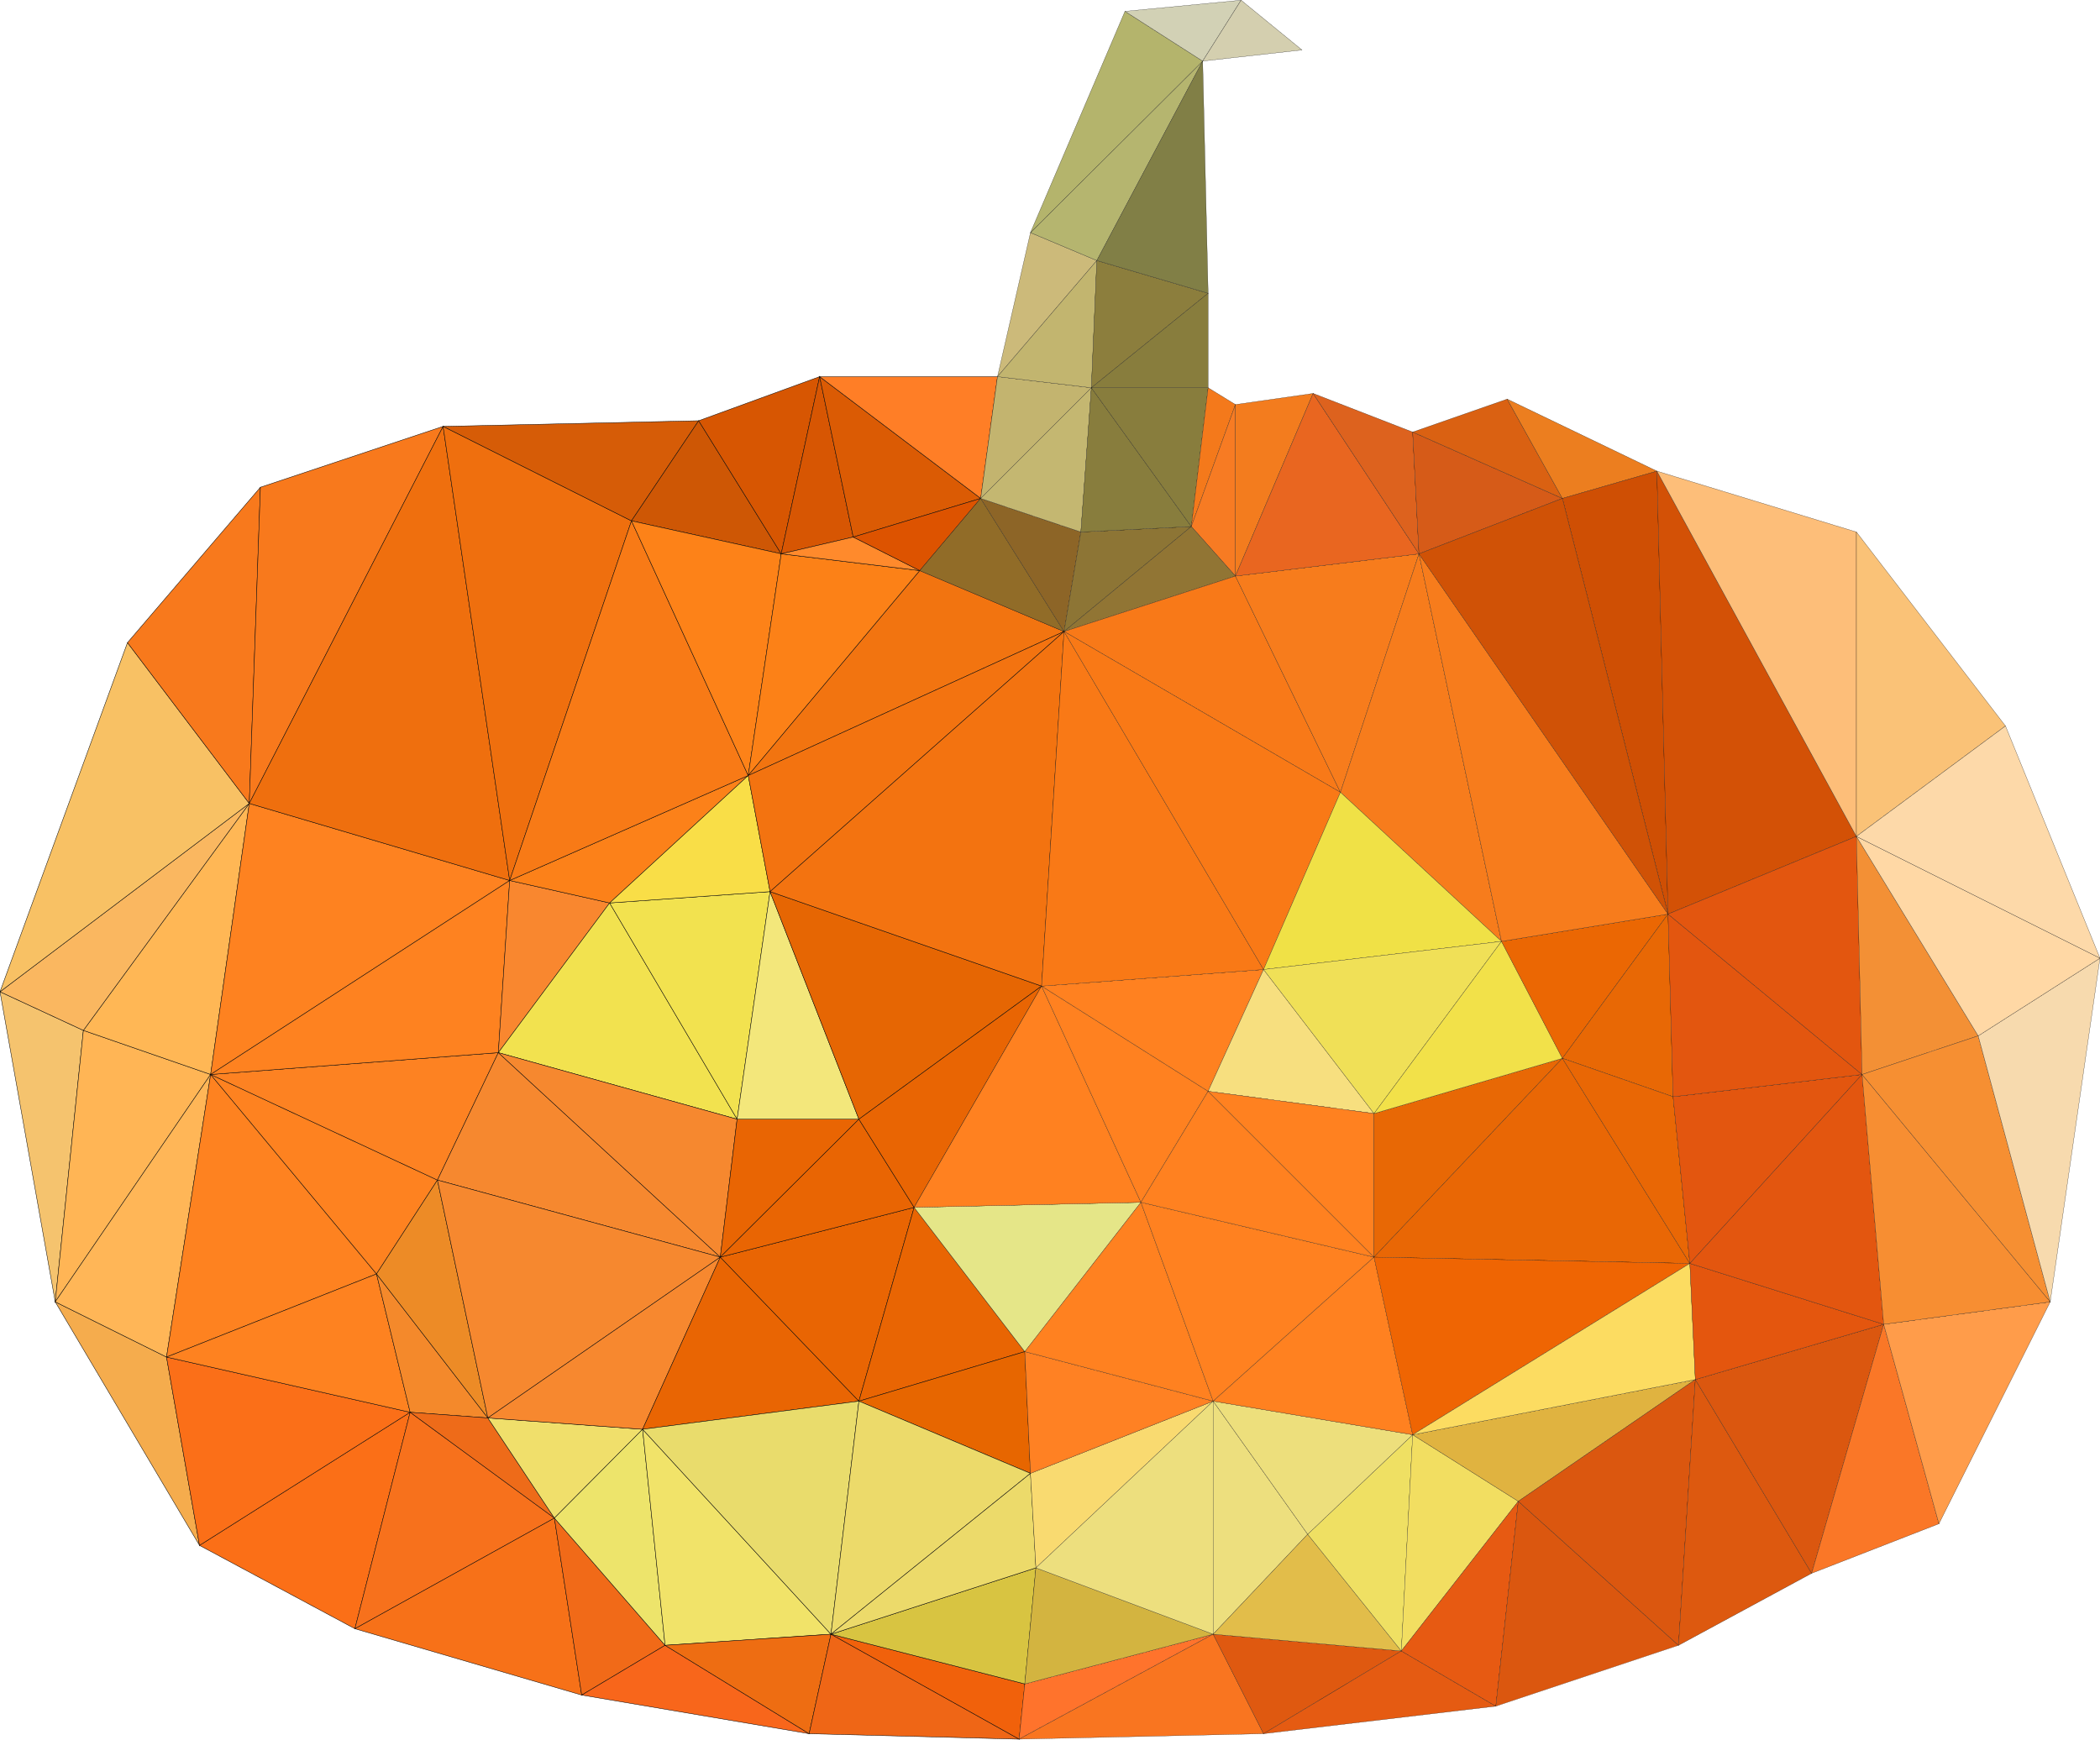
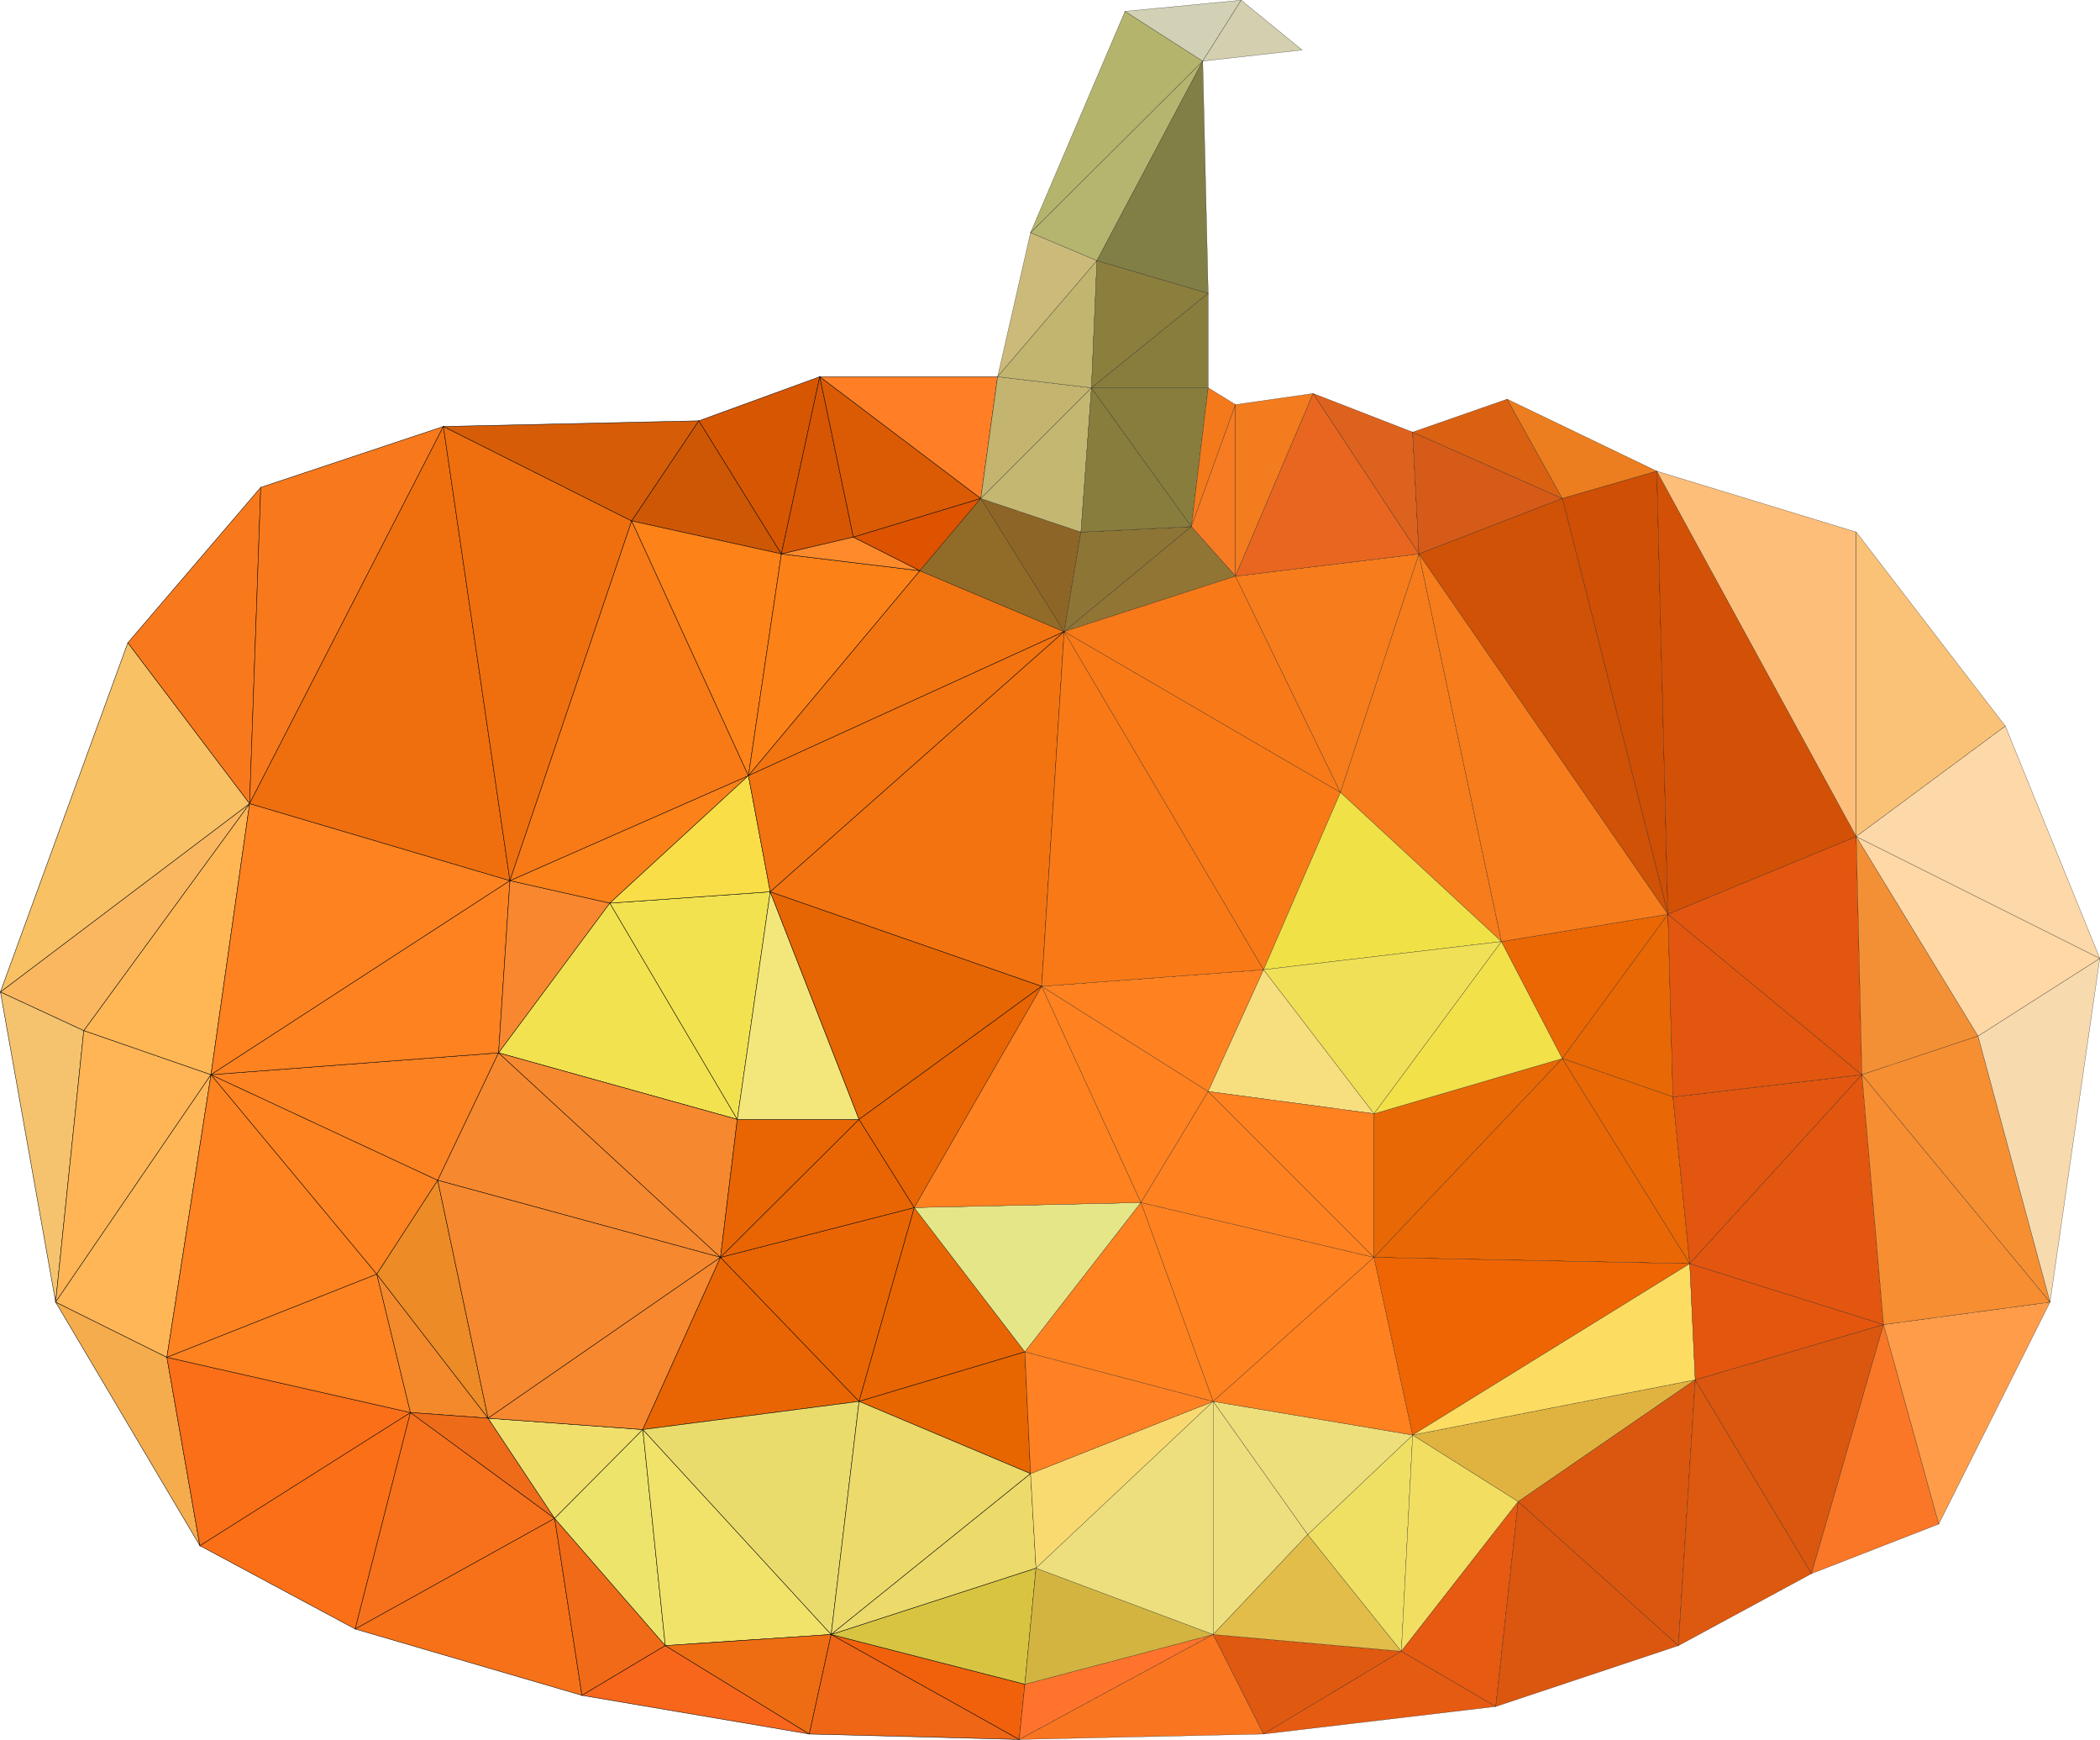
- <svg xmlns="http://www.w3.org/2000/svg" version="1.1" baseProfile="tiny" id="图层_1" x="0px" y="0px" viewBox="0 0 1000 828.5" xml:space="preserve">
+ <svg xmlns="http://www.w3.org/2000/svg" version="1.1" baseProfile="tiny" id="图层_1" x="0px" y="0px" viewBox="0 0 1000.3 828.5" xml:space="preserve">
  <g>
    <g>
-       <polygon fill="#F5C36E" stroke="#000000" stroke-width="0.2" stroke-miterlimit="10" points="0,472.4 26.3,620.1 39.7,490.8   " />
-       <polygon fill="#F5AC4D" stroke="#000000" stroke-width="0.2" stroke-miterlimit="10" points="79.3,646.4 26.3,620.1 95,736.1       " />
-       <polygon fill="#FFB555" stroke="#000000" stroke-width="0.2" stroke-miterlimit="10" points="39.7,490.8 26.3,620.1 100.3,511.8       " />
-       <polygon fill="#FFB657" stroke="#000000" stroke-width="0.2" stroke-miterlimit="10" points="26.3,620.1 79.3,646.4 100.3,511.8       " />
-       <polygon fill="#FFB755" stroke="#000000" stroke-width="0.2" stroke-miterlimit="10" points="39.7,490.8 100.3,511.8 118.7,382.7       " />
-       <polygon fill="#FAB760" stroke="#000000" stroke-width="0.2" stroke-miterlimit="10" points="0,472.4 39.7,490.8 118.7,382.7       " />
-       <polygon fill="#F8C164" stroke="#000000" stroke-width="0.2" stroke-miterlimit="10" points="60.7,306.1 0,472.4 118.7,382.7       " />
-       <polygon fill="#F8791C" stroke="#000000" stroke-width="0.2" stroke-miterlimit="10" points="60.7,306.1 118.7,382.7 124,232.1       " />
-       <polygon fill="#FE8220" stroke="#000000" stroke-width="0.2" stroke-miterlimit="10" points="100.3,511.8 79.3,646.4 179.3,606.8       " />
-       <polygon fill="#FB6F17" stroke="#000000" stroke-width="0.2" stroke-miterlimit="10" points="95,736.1 169,775.8 195.3,672.7       " />
-       <polygon fill="#FB6F18" stroke="#000000" stroke-width="0.2" stroke-miterlimit="10" points="79.3,646.4 95,736.1 195.3,672.7       " />
-       <polygon fill="#FE8220" stroke="#000000" stroke-width="0.2" stroke-miterlimit="10" points="179.3,606.8 79.3,646.4 195.3,672.7       " />
-       <polygon fill="#FE8220" stroke="#000000" stroke-width="0.2" stroke-miterlimit="10" points="100.3,511.8 179.3,606.8     208.3,562.1   " />
-       <polygon fill="#F8791C" stroke="#000000" stroke-width="0.2" stroke-miterlimit="10" points="124,232.1 118.7,382.7 211,203.1       " />
-       <polygon fill="#F4892B" stroke="#000000" stroke-width="0.2" stroke-miterlimit="10" points="179.3,606.8 195.3,672.7     232.3,675.4   " />
-       <polygon fill="#ED8B26" stroke="#000000" stroke-width="0.2" stroke-miterlimit="10" points="208.3,562.1 179.3,606.8     232.3,675.4   " />
-       <polygon fill="#FD8222" stroke="#000000" stroke-width="0.2" stroke-miterlimit="10" points="100.3,511.8 208.3,562.1     237.3,501.4   " />
-       <polygon fill="#FE8220" stroke="#000000" stroke-width="0.2" stroke-miterlimit="10" points="118.7,382.7 100.3,511.8     242.7,419.4   " />
-       <polygon fill="#FE8220" stroke="#000000" stroke-width="0.2" stroke-miterlimit="10" points="100.3,511.8 237.3,501.4     242.7,419.4   " />
-       <polygon fill="#EF6F0E" stroke="#000000" stroke-width="0.2" stroke-miterlimit="10" points="211,203.1 118.7,382.7 242.7,419.4       " />
-       <polygon fill="#F7711C" stroke="#000000" stroke-width="0.2" stroke-miterlimit="10" points="195.3,672.7 169,775.8 264,723.1       " />
-       <polygon fill="#EE6B19" stroke="#000000" stroke-width="0.2" stroke-miterlimit="10" points="232.3,675.4 195.3,672.7 264,723.1       " />
-       <polygon fill="#F77118" stroke="#000000" stroke-width="0.2" stroke-miterlimit="10" points="264,723.1 169,775.8 277,807.4   " />
-       <polygon fill="#F9872F" stroke="#000000" stroke-width="0.2" stroke-miterlimit="10" points="242.7,419.4 237.3,501.4     290.3,430.1   " />
-       <polygon fill="#EF6F0E" stroke="#000000" stroke-width="0.2" stroke-miterlimit="10" points="211,203.1 242.7,419.4 300.7,248.1       " />
-       <polygon fill="#F0DF6B" stroke="#000000" stroke-width="0.2" stroke-miterlimit="10" points="232.3,675.4 264,723.1 306,680.8       " />
-       <polygon fill="#F16A18" stroke="#000000" stroke-width="0.2" stroke-miterlimit="10" points="264,723.1 277,807.4 316.7,783.7       " />
-       <polygon fill="#EDE46B" stroke="#000000" stroke-width="0.2" stroke-miterlimit="10" points="306,680.8 264,723.1 316.7,783.7       " />
-       <polygon fill="#D65C07" stroke="#000000" stroke-width="0.2" stroke-miterlimit="10" points="211,203.1 300.7,248.1 332.7,200.4       " />
-       <polygon fill="#F6882F" stroke="#000000" stroke-width="0.2" stroke-miterlimit="10" points="237.3,501.4 208.3,562.1 343,598.8       " />
-       <polygon fill="#F6882F" stroke="#000000" stroke-width="0.2" stroke-miterlimit="10" points="208.3,562.1 232.3,675.4 343,598.8       " />
-       <polygon fill="#F7882F" stroke="#000000" stroke-width="0.2" stroke-miterlimit="10" points="232.3,675.4 306,680.8 343,598.8       " />
-       <polygon fill="#F2E24F" stroke="#000000" stroke-width="0.2" stroke-miterlimit="10" points="290.3,430.1 237.3,501.4 351,533.1       " />
-       <polygon fill="#F6882F" stroke="#000000" stroke-width="0.2" stroke-miterlimit="10" points="237.3,501.4 343,598.8 351,533.1       " />
-       <polygon fill="#FC8119" stroke="#000000" stroke-width="0.2" stroke-miterlimit="10" points="242.7,419.4 290.3,430.1     356.3,369.4   " />
-       <polygon fill="#F87A16" stroke="#000000" stroke-width="0.2" stroke-miterlimit="10" points="300.7,248.1 242.7,419.4     356.3,369.4   " />
-       <polygon fill="#F2E24F" stroke="#000000" stroke-width="0.2" stroke-miterlimit="10" points="290.3,430.1 351,533.1 366.7,424.7       " />
-       <polygon fill="#F9DE47" stroke="#000000" stroke-width="0.2" stroke-miterlimit="10" points="356.3,369.4 290.3,430.1     366.7,424.7   " />
-       <polygon fill="#CE5705" stroke="#000000" stroke-width="0.2" stroke-miterlimit="10" points="332.7,200.4 300.7,248.1 372,263.8       " />
-       <polygon fill="#FD8218" stroke="#000000" stroke-width="0.2" stroke-miterlimit="10" points="300.7,248.1 356.3,369.4 372,263.8       " />
-       <polygon fill="#F8661B" stroke="#000000" stroke-width="0.2" stroke-miterlimit="10" points="316.7,783.7 277,807.4 385.3,825.8       " />
-       <polygon fill="#D75602" stroke="#000000" stroke-width="0.2" stroke-miterlimit="10" points="332.7,200.4 372,263.8 390.3,179.4       " />
-       <polygon fill="#F1E369" stroke="#000000" stroke-width="0.2" stroke-miterlimit="10" points="306,680.8 316.7,783.7 395.7,778.4       " />
-       <polygon fill="#EE6D12" stroke="#000000" stroke-width="0.2" stroke-miterlimit="10" points="316.7,783.7 385.3,825.8     395.7,778.4   " />
-       <polygon fill="#D75603" stroke="#000000" stroke-width="0.2" stroke-miterlimit="10" points="390.3,179.4 372,263.8 406.3,255.8       " />
-       <polygon fill="#E96503" stroke="#000000" stroke-width="0.2" stroke-miterlimit="10" points="343,598.8 306,680.8 409,667.4   " />
-       <polygon fill="#E9DC6C" stroke="#000000" stroke-width="0.2" stroke-miterlimit="10" points="306,680.8 395.7,778.4 409,667.4       " />
-       <polygon fill="#E96503" stroke="#000000" stroke-width="0.2" stroke-miterlimit="10" points="351,533.1 343,598.8 409,533.1   " />
-       <polygon fill="#F3E77B" stroke="#000000" stroke-width="0.2" stroke-miterlimit="10" points="366.7,424.7 351,533.1 409,533.1       " />
-       <polygon fill="#E96503" stroke="#000000" stroke-width="0.2" stroke-miterlimit="10" points="343,598.8 409,667.4 435.3,575.1       " />
-       <polygon fill="#E96503" stroke="#000000" stroke-width="0.2" stroke-miterlimit="10" points="409,533.1 343,598.8 435.3,575.1       " />
-       <polygon fill="#FC8117" stroke="#000000" stroke-width="0.2" stroke-miterlimit="10" points="372,263.8 356.3,369.4 438,271.8       " />
-       <polygon fill="#FF8A2C" stroke="#000000" stroke-width="0.2" stroke-miterlimit="10" points="406.3,255.8 372,263.8 438,271.8       " />
-       <polygon fill="#DB5B04" stroke="#000000" stroke-width="0.2" stroke-miterlimit="10" points="390.3,179.4 406.3,255.8 467,237.4       " />
-       <polygon fill="#DD5300" stroke="#000000" stroke-width="0.2" stroke-miterlimit="10" points="406.3,255.8 438,271.8 467,237.4       " />
-       <polygon fill="#FF7E26" stroke="#000000" stroke-width="0.2" stroke-miterlimit="10" points="390.3,179.4 467,237.4 475,179.4       " />
-       <polygon fill="#EF6616" stroke="#000000" stroke-width="0.2" stroke-miterlimit="10" points="395.7,778.4 385.3,825.8     485.3,828.4   " />
-       <polygon fill="#F1610B" stroke="#000000" stroke-width="0.2" stroke-miterlimit="10" points="395.7,778.4 485.3,828.4 488,802.1       " />
-       <polygon fill="#E96503" stroke="#000000" stroke-width="0.2" stroke-miterlimit="10" points="435.3,575.1 409,667.4 488,643.8       " />
-       <polygon fill="#E76600" stroke="#000000" stroke-width="0.2" stroke-miterlimit="10" points="488,643.8 409,667.4 490.7,701.8       " />
-       <polygon fill="#ECDA6A" stroke="#000000" stroke-width="0.2" stroke-miterlimit="10" points="409,667.4 395.7,778.4 490.7,701.8       " />
-       <polygon fill="#D8C441" stroke="#000000" stroke-width="0.2" stroke-miterlimit="10" points="395.7,778.4 488,802.1 493.3,746.8       " />
-       <polygon fill="#ECDA6A" stroke="#000000" stroke-width="0.2" stroke-miterlimit="10" points="490.7,701.8 395.7,778.4     493.3,746.8   " />
-       <polygon fill="#E66603" stroke="#000000" stroke-width="0.2" stroke-miterlimit="10" points="366.7,424.7 409,533.1 496,469.7       " />
-       <polygon fill="#E96503" stroke="#000000" stroke-width="0.2" stroke-miterlimit="10" points="409,533.1 435.3,575.1 496,469.7       " />
-       <polygon fill="#F27410" stroke="#000000" stroke-width="0.2" stroke-miterlimit="10" points="438,271.8 356.3,369.4 506.7,300.8       " />
-       <polygon fill="#F37310" stroke="#000000" stroke-width="0.2" stroke-miterlimit="10" points="356.3,369.4 366.7,424.7     506.7,300.8   " />
-       <polygon fill="#F37310" stroke="#000000" stroke-width="0.2" stroke-miterlimit="10" points="366.7,424.7 496,469.7 506.7,300.8       " />
+       <polygon fill="#F5C36E" stroke="#000000" stroke-width="0.2" stroke-miterlimit="10" points="0.2,472.4 26.5,620.1 39.9,490.8       " />
+       <polygon fill="#F5AC4D" stroke="#000000" stroke-width="0.2" stroke-miterlimit="10" points="79.5,646.4 26.5,620.1 95.2,736.1       " />
+       <polygon fill="#FFB555" stroke="#000000" stroke-width="0.2" stroke-miterlimit="10" points="39.9,490.8 26.5,620.1 100.5,511.8       " />
+       <polygon fill="#FFB657" stroke="#000000" stroke-width="0.2" stroke-miterlimit="10" points="26.5,620.1 79.5,646.4 100.5,511.8       " />
+       <polygon fill="#FFB755" stroke="#000000" stroke-width="0.2" stroke-miterlimit="10" points="39.9,490.8 100.5,511.8 118.9,382.7       " />
+       <polygon fill="#FAB760" stroke="#000000" stroke-width="0.2" stroke-miterlimit="10" points="0.2,472.4 39.9,490.8 118.9,382.7       " />
+       <polygon fill="#F8C164" stroke="#000000" stroke-width="0.2" stroke-miterlimit="10" points="60.9,306.1 0.2,472.4 118.9,382.7       " />
+       <polygon fill="#F8791C" stroke="#000000" stroke-width="0.2" stroke-miterlimit="10" points="60.9,306.1 118.9,382.7 124.2,232.1       " />
+       <polygon fill="#FE8220" stroke="#000000" stroke-width="0.2" stroke-miterlimit="10" points="100.5,511.8 79.5,646.4 179.5,606.8       " />
+       <polygon fill="#FB6F17" stroke="#000000" stroke-width="0.2" stroke-miterlimit="10" points="95.2,736.1 169.2,775.8 195.5,672.7       " />
+       <polygon fill="#FB6F18" stroke="#000000" stroke-width="0.2" stroke-miterlimit="10" points="79.5,646.4 95.2,736.1 195.5,672.7       " />
+       <polygon fill="#FE8220" stroke="#000000" stroke-width="0.2" stroke-miterlimit="10" points="179.5,606.8 79.5,646.4 195.5,672.7       " />
+       <polygon fill="#FE8220" stroke="#000000" stroke-width="0.2" stroke-miterlimit="10" points="100.5,511.8 179.5,606.8     208.5,562.1   " />
+       <polygon fill="#F8791C" stroke="#000000" stroke-width="0.2" stroke-miterlimit="10" points="124.2,232.1 118.9,382.7     211.2,203.1   " />
+       <polygon fill="#F4892B" stroke="#000000" stroke-width="0.2" stroke-miterlimit="10" points="179.5,606.8 195.5,672.7     232.5,675.4   " />
+       <polygon fill="#ED8B26" stroke="#000000" stroke-width="0.2" stroke-miterlimit="10" points="208.5,562.1 179.5,606.8     232.5,675.4   " />
+       <polygon fill="#FD8222" stroke="#000000" stroke-width="0.2" stroke-miterlimit="10" points="100.5,511.8 208.5,562.1     237.5,501.4   " />
+       <polygon fill="#FE8220" stroke="#000000" stroke-width="0.2" stroke-miterlimit="10" points="118.9,382.7 100.5,511.8     242.9,419.4   " />
+       <polygon fill="#FE8220" stroke="#000000" stroke-width="0.2" stroke-miterlimit="10" points="100.5,511.8 237.5,501.4     242.9,419.4   " />
+       <polygon fill="#EF6F0E" stroke="#000000" stroke-width="0.2" stroke-miterlimit="10" points="211.2,203.1 118.9,382.7     242.9,419.4   " />
+       <polygon fill="#F7711C" stroke="#000000" stroke-width="0.2" stroke-miterlimit="10" points="195.5,672.7 169.2,775.8     264.2,723.1   " />
+       <polygon fill="#EE6B19" stroke="#000000" stroke-width="0.2" stroke-miterlimit="10" points="232.5,675.4 195.5,672.7     264.2,723.1   " />
+       <polygon fill="#F77118" stroke="#000000" stroke-width="0.2" stroke-miterlimit="10" points="264.2,723.1 169.2,775.8     277.2,807.4   " />
+       <polygon fill="#F9872F" stroke="#000000" stroke-width="0.2" stroke-miterlimit="10" points="242.9,419.4 237.5,501.4     290.5,430.1   " />
+       <polygon fill="#EF6F0E" stroke="#000000" stroke-width="0.2" stroke-miterlimit="10" points="211.2,203.1 242.9,419.4     300.9,248.1   " />
+       <polygon fill="#F0DF6B" stroke="#000000" stroke-width="0.2" stroke-miterlimit="10" points="232.5,675.4 264.2,723.1     306.2,680.8   " />
+       <polygon fill="#F16A18" stroke="#000000" stroke-width="0.2" stroke-miterlimit="10" points="264.2,723.1 277.2,807.4     316.9,783.7   " />
+       <polygon fill="#EDE46B" stroke="#000000" stroke-width="0.2" stroke-miterlimit="10" points="306.2,680.8 264.2,723.1     316.9,783.7   " />
+       <polygon fill="#D65C07" stroke="#000000" stroke-width="0.2" stroke-miterlimit="10" points="211.2,203.1 300.9,248.1     332.9,200.4   " />
+       <polygon fill="#F6882F" stroke="#000000" stroke-width="0.2" stroke-miterlimit="10" points="237.5,501.4 208.5,562.1     343.2,598.8   " />
+       <polygon fill="#F6882F" stroke="#000000" stroke-width="0.2" stroke-miterlimit="10" points="208.5,562.1 232.5,675.4     343.2,598.8   " />
+       <polygon fill="#F7882F" stroke="#000000" stroke-width="0.2" stroke-miterlimit="10" points="232.5,675.4 306.2,680.8     343.2,598.8   " />
+       <polygon fill="#F2E24F" stroke="#000000" stroke-width="0.2" stroke-miterlimit="10" points="290.5,430.1 237.5,501.4     351.2,533.1   " />
+       <polygon fill="#F6882F" stroke="#000000" stroke-width="0.2" stroke-miterlimit="10" points="237.5,501.4 343.2,598.8     351.2,533.1   " />
+       <polygon fill="#FC8119" stroke="#000000" stroke-width="0.2" stroke-miterlimit="10" points="242.9,419.4 290.5,430.1     356.5,369.4   " />
+       <polygon fill="#F87A16" stroke="#000000" stroke-width="0.2" stroke-miterlimit="10" points="300.9,248.1 242.9,419.4     356.5,369.4   " />
+       <polygon fill="#F2E24F" stroke="#000000" stroke-width="0.2" stroke-miterlimit="10" points="290.5,430.1 351.2,533.1     366.9,424.7   " />
+       <polygon fill="#F9DE47" stroke="#000000" stroke-width="0.2" stroke-miterlimit="10" points="356.5,369.4 290.5,430.1     366.9,424.7   " />
+       <polygon fill="#CE5705" stroke="#000000" stroke-width="0.2" stroke-miterlimit="10" points="332.9,200.4 300.9,248.1     372.2,263.8   " />
+       <polygon fill="#FD8218" stroke="#000000" stroke-width="0.2" stroke-miterlimit="10" points="300.9,248.1 356.5,369.4     372.2,263.8   " />
+       <polygon fill="#F8661B" stroke="#000000" stroke-width="0.2" stroke-miterlimit="10" points="316.9,783.7 277.2,807.4     385.5,825.8   " />
+       <polygon fill="#D75602" stroke="#000000" stroke-width="0.2" stroke-miterlimit="10" points="332.9,200.4 372.2,263.8     390.5,179.4   " />
+       <polygon fill="#F1E369" stroke="#000000" stroke-width="0.2" stroke-miterlimit="10" points="306.2,680.8 316.9,783.7     395.9,778.4   " />
+       <polygon fill="#EE6D12" stroke="#000000" stroke-width="0.2" stroke-miterlimit="10" points="316.9,783.7 385.5,825.8     395.9,778.4   " />
+       <polygon fill="#D75603" stroke="#000000" stroke-width="0.2" stroke-miterlimit="10" points="390.5,179.4 372.2,263.8     406.5,255.8   " />
+       <polygon fill="#E96503" stroke="#000000" stroke-width="0.2" stroke-miterlimit="10" points="343.2,598.8 306.2,680.8     409.2,667.4   " />
+       <polygon fill="#E9DC6C" stroke="#000000" stroke-width="0.2" stroke-miterlimit="10" points="306.2,680.8 395.9,778.4     409.2,667.4   " />
+       <polygon fill="#E96503" stroke="#000000" stroke-width="0.2" stroke-miterlimit="10" points="351.2,533.1 343.2,598.8     409.2,533.1   " />
+       <polygon fill="#F3E77B" stroke="#000000" stroke-width="0.2" stroke-miterlimit="10" points="366.9,424.7 351.2,533.1     409.2,533.1   " />
+       <polygon fill="#E96503" stroke="#000000" stroke-width="0.2" stroke-miterlimit="10" points="343.2,598.8 409.2,667.4     435.5,575.1   " />
+       <polygon fill="#E96503" stroke="#000000" stroke-width="0.2" stroke-miterlimit="10" points="409.2,533.1 343.2,598.8     435.5,575.1   " />
+       <polygon fill="#FC8117" stroke="#000000" stroke-width="0.2" stroke-miterlimit="10" points="372.2,263.8 356.5,369.4     438.2,271.8   " />
+       <polygon fill="#FF8A2C" stroke="#000000" stroke-width="0.2" stroke-miterlimit="10" points="406.5,255.8 372.2,263.8     438.2,271.8   " />
+       <polygon fill="#DB5B04" stroke="#000000" stroke-width="0.2" stroke-miterlimit="10" points="390.5,179.4 406.5,255.8     467.2,237.4   " />
+       <polygon fill="#DD5300" stroke="#000000" stroke-width="0.2" stroke-miterlimit="10" points="406.5,255.8 438.2,271.8     467.2,237.4   " />
+       <polygon fill="#FF7E26" stroke="#000000" stroke-width="0.2" stroke-miterlimit="10" points="390.5,179.4 467.2,237.4     475.2,179.4   " />
+       <polygon fill="#EF6616" stroke="#000000" stroke-width="0.2" stroke-miterlimit="10" points="395.9,778.4 385.5,825.8     485.5,828.4   " />
+       <polygon fill="#F1610B" stroke="#000000" stroke-width="0.2" stroke-miterlimit="10" points="395.9,778.4 485.5,828.4     488.2,802.1   " />
+       <polygon fill="#E96503" stroke="#000000" stroke-width="0.2" stroke-miterlimit="10" points="435.5,575.1 409.2,667.4     488.2,643.8   " />
+       <polygon fill="#E76600" stroke="#000000" stroke-width="0.2" stroke-miterlimit="10" points="488.2,643.8 409.2,667.4     490.9,701.8   " />
+       <polygon fill="#ECDA6A" stroke="#000000" stroke-width="0.2" stroke-miterlimit="10" points="409.2,667.4 395.9,778.4     490.9,701.8   " />
+       <polygon fill="#D8C441" stroke="#000000" stroke-width="0.2" stroke-miterlimit="10" points="395.9,778.4 488.2,802.1     493.5,746.8   " />
+       <polygon fill="#ECDA6A" stroke="#000000" stroke-width="0.2" stroke-miterlimit="10" points="490.9,701.8 395.9,778.4     493.5,746.8   " />
+       <polygon fill="#E66603" stroke="#000000" stroke-width="0.2" stroke-miterlimit="10" points="366.9,424.7 409.2,533.1     496.2,469.7   " />
+       <polygon fill="#E96503" stroke="#000000" stroke-width="0.2" stroke-miterlimit="10" points="409.2,533.1 435.5,575.1     496.2,469.7   " />
+       <polygon fill="#F27410" stroke="#000000" stroke-width="0.2" stroke-miterlimit="10" points="438.2,271.8 356.5,369.4     506.9,300.8   " />
+       <polygon fill="#F37310" stroke="#000000" stroke-width="0.2" stroke-miterlimit="10" points="356.5,369.4 366.9,424.7     506.9,300.8   " />
+       <polygon fill="#F37310" stroke="#000000" stroke-width="0.2" stroke-miterlimit="10" points="366.9,424.7 496.2,469.7     506.9,300.8   " />
    </g>
    <g>
-       <polygon fill="#916C28" stroke="#000000" stroke-width="0.1" stroke-miterlimit="10" points="467,237.4 438,271.8 506.7,300.8       " />
-       <polygon fill="#8D6527" stroke="#000000" stroke-width="0.1" stroke-miterlimit="10" points="467,237.4 506.7,300.8 514.7,253.4       " />
-       <polygon fill="#C3B46F" stroke="#000000" stroke-width="0.1" stroke-miterlimit="10" points="475,179.4 467,237.4 519.7,184.7       " />
-       <polygon fill="#C4B771" stroke="#000000" stroke-width="0.1" stroke-miterlimit="10" points="467,237.4 514.7,253.4 519.7,184.7       " />
-       <polygon fill="#CCBA7A" stroke="#000000" stroke-width="0.1" stroke-miterlimit="10" points="490.7,110.8 475,179.4 522.3,124.1       " />
-       <polygon fill="#C2B56F" stroke="#000000" stroke-width="0.1" stroke-miterlimit="10" points="475,179.4 519.7,184.7 522.3,124.1       " />
-       <polygon fill="#E5E688" stroke="#000000" stroke-width="0.1" stroke-miterlimit="10" points="435.3,575.1 488,643.8 543.3,572.7       " />
-       <polygon fill="#FF8120" stroke="#000000" stroke-width="0.1" stroke-miterlimit="10" points="496,469.7 435.3,575.1 543.3,572.7       " />
-       <polygon fill="#8D7535" stroke="#000000" stroke-width="0.1" stroke-miterlimit="10" points="514.7,253.4 506.7,300.8     567.3,250.8   " />
-       <polygon fill="#887D3D" stroke="#000000" stroke-width="0.1" stroke-miterlimit="10" points="519.7,184.7 514.7,253.4     567.3,250.8   " />
-       <polygon fill="#B5B56F" stroke="#000000" stroke-width="0.1" stroke-miterlimit="10" points="490.7,110.8 522.3,124.1 572.7,29.1       " />
-       <polygon fill="#B4B46C" stroke="#000000" stroke-width="0.1" stroke-miterlimit="10" points="535.7,5.4 490.7,110.8 572.7,29.1       " />
-       <polygon fill="#887D3D" stroke="#000000" stroke-width="0.1" stroke-miterlimit="10" points="519.7,184.7 567.3,250.8     575.3,184.7   " />
-       <polygon fill="#8C7E3D" stroke="#000000" stroke-width="0.1" stroke-miterlimit="10" points="522.3,124.1 519.7,184.7     575.3,139.7   " />
-       <polygon fill="#887D3D" stroke="#000000" stroke-width="0.1" stroke-miterlimit="10" points="519.7,184.7 575.3,184.7     575.3,139.7   " />
-       <polygon fill="#817F46" stroke="#000000" stroke-width="0.1" stroke-miterlimit="10" points="572.7,29.1 522.3,124.1 575.3,139.7       " />
-       <polygon fill="#FF8120" stroke="#000000" stroke-width="0.1" stroke-miterlimit="10" points="496,469.7 543.3,572.7 575.3,519.8       " />
-       <polygon fill="#F9DA70" stroke="#000000" stroke-width="0.1" stroke-miterlimit="10" points="490.7,701.8 493.3,746.8     577.7,667.4   " />
-       <polygon fill="#FF8123" stroke="#000000" stroke-width="0.1" stroke-miterlimit="10" points="488,643.8 490.7,701.8 577.7,667.4       " />
-       <polygon fill="#FF8120" stroke="#000000" stroke-width="0.1" stroke-miterlimit="10" points="543.3,572.7 488,643.8 577.7,667.4       " />
-       <polygon fill="#FF732C" stroke="#000000" stroke-width="0.1" stroke-miterlimit="10" points="488,802.1 485.3,828.4 577.7,778.4       " />
-       <polygon fill="#D3B440" stroke="#000000" stroke-width="0.1" stroke-miterlimit="10" points="493.3,746.8 488,802.1 577.7,778.4       " />
-       <polygon fill="#EDDF7E" stroke="#000000" stroke-width="0.1" stroke-miterlimit="10" points="577.7,667.4 493.3,746.8     577.7,778.4   " />
-       <polygon fill="#F4791B" stroke="#000000" stroke-width="0.1" stroke-miterlimit="10" points="575.3,184.7 567.3,250.8     588.3,192.7   " />
-       <polygon fill="#F77B23" stroke="#000000" stroke-width="0.1" stroke-miterlimit="10" points="588.3,192.7 567.3,250.8     588.3,274.4   " />
-       <polygon fill="#917534" stroke="#000000" stroke-width="0.1" stroke-miterlimit="10" points="567.3,250.8 506.7,300.8     588.3,274.4   " />
-       <polygon fill="#D2D1B5" stroke="#000000" stroke-width="0.1" stroke-miterlimit="10" points="535.7,5.4 572.7,29.1 591,0.1   " />
-       <polygon fill="#F97520" stroke="#000000" stroke-width="0.1" stroke-miterlimit="10" points="577.7,778.4 485.3,828.4     601.7,825.8   " />
-       <polygon fill="#FF8120" stroke="#000000" stroke-width="0.1" stroke-miterlimit="10" points="496,469.7 575.3,519.8 601.7,461.8       " />
-       <polygon fill="#F97916" stroke="#000000" stroke-width="0.1" stroke-miterlimit="10" points="506.7,300.8 496,469.7 601.7,461.8       " />
-       <polygon fill="#D4CFAF" stroke="#000000" stroke-width="0.1" stroke-miterlimit="10" points="591,0.1 572.7,29.1 620,23.8   " />
-       <polygon fill="#EDDF7E" stroke="#000000" stroke-width="0.1" stroke-miterlimit="10" points="577.7,667.4 577.7,778.4     622.7,730.8   " />
-       <polygon fill="#F37C1E" stroke="#000000" stroke-width="0.1" stroke-miterlimit="10" points="588.3,192.7 588.3,274.4     625.3,187.4   " />
-       <polygon fill="#F87918" stroke="#000000" stroke-width="0.1" stroke-miterlimit="10" points="588.3,274.4 506.7,300.8     638.3,377.4   " />
-       <polygon fill="#F97916" stroke="#000000" stroke-width="0.1" stroke-miterlimit="10" points="506.7,300.8 601.7,461.8     638.3,377.4   " />
-       <polygon fill="#F7DF7F" stroke="#000000" stroke-width="0.1" stroke-miterlimit="10" points="601.7,461.8 575.3,519.8     654.3,530.4   " />
-       <polygon fill="#FF8120" stroke="#000000" stroke-width="0.1" stroke-miterlimit="10" points="543.3,572.7 577.7,667.4     654.3,598.8   " />
-       <polygon fill="#FF8120" stroke="#000000" stroke-width="0.1" stroke-miterlimit="10" points="575.3,519.8 543.3,572.7     654.3,598.8   " />
-       <polygon fill="#FF8120" stroke="#000000" stroke-width="0.1" stroke-miterlimit="10" points="654.3,530.4 575.3,519.8     654.3,598.8   " />
-       <polygon fill="#DF5910" stroke="#000000" stroke-width="0.1" stroke-miterlimit="10" points="577.7,778.4 601.7,825.8     667.3,786.4   " />
-       <polygon fill="#E2BD4A" stroke="#000000" stroke-width="0.1" stroke-miterlimit="10" points="622.7,730.8 577.7,778.4     667.3,786.4   " />
-       <polygon fill="#EFE063" stroke="#000000" stroke-width="0.1" stroke-miterlimit="10" points="622.7,730.8 667.3,786.4     672.7,683.4   " />
-       <polygon fill="#EDDF7C" stroke="#000000" stroke-width="0.1" stroke-miterlimit="10" points="577.7,667.4 622.7,730.8     672.7,683.4   " />
-       <polygon fill="#FF8120" stroke="#000000" stroke-width="0.1" stroke-miterlimit="10" points="654.3,598.8 577.7,667.4     672.7,683.4   " />
-       <polygon fill="#F77C1C" stroke="#000000" stroke-width="0.1" stroke-miterlimit="10" points="588.3,274.4 638.3,377.4     675.7,263.8   " />
-       <polygon fill="#E96620" stroke="#000000" stroke-width="0.1" stroke-miterlimit="10" points="625.3,187.4 588.3,274.4     675.7,263.8   " />
-       <polygon fill="#DD621E" stroke="#000000" stroke-width="0.1" stroke-miterlimit="10" points="672.7,205.8 625.3,187.4     675.7,263.8   " />
-       <polygon fill="#E55B12" stroke="#000000" stroke-width="0.1" stroke-miterlimit="10" points="667.3,786.4 601.7,825.8     712.3,812.7   " />
-       <polygon fill="#F77C1C" stroke="#000000" stroke-width="0.1" stroke-miterlimit="10" points="675.7,263.8 638.3,377.4 715,448.4       " />
-       <polygon fill="#F0E146" stroke="#000000" stroke-width="0.1" stroke-miterlimit="10" points="638.3,377.4 601.7,461.8 715,448.4       " />
-       <polygon fill="#F0E057" stroke="#000000" stroke-width="0.1" stroke-miterlimit="10" points="601.7,461.8 654.3,530.4 715,448.4       " />
-       <polygon fill="#F2DE61" stroke="#000000" stroke-width="0.1" stroke-miterlimit="10" points="672.7,683.4 667.3,786.4 723,715.1       " />
-       <polygon fill="#E75A12" stroke="#000000" stroke-width="0.1" stroke-miterlimit="10" points="667.3,786.4 712.3,812.7 723,715.1       " />
-       <polygon fill="#E86805" stroke="#000000" stroke-width="0.1" stroke-miterlimit="10" points="654.3,530.4 654.3,598.8 744,504.1       " />
-       <polygon fill="#F2E149" stroke="#000000" stroke-width="0.1" stroke-miterlimit="10" points="715,448.4 654.3,530.4 744,504.1       " />
-       <polygon fill="#D65B18" stroke="#000000" stroke-width="0.1" stroke-miterlimit="10" points="672.7,205.8 675.7,263.8 744,237.4       " />
-       <polygon fill="#DA6112" stroke="#000000" stroke-width="0.1" stroke-miterlimit="10" points="717.7,190.1 672.7,205.8 744,237.4       " />
-       <polygon fill="#EC7E1F" stroke="#000000" stroke-width="0.1" stroke-miterlimit="10" points="717.7,190.1 744,237.4 789,224.4       " />
-       <polygon fill="#CF4F04" stroke="#000000" stroke-width="0.1" stroke-miterlimit="10" points="789,224.4 744,237.4 794.3,435.4       " />
-       <polygon fill="#EB6703" stroke="#000000" stroke-width="0.1" stroke-miterlimit="10" points="715,448.4 744,504.1 794.3,435.4       " />
-       <polygon fill="#F77C1C" stroke="#000000" stroke-width="0.1" stroke-miterlimit="10" points="675.7,263.8 715,448.4 794.3,435.4       " />
-       <polygon fill="#D05206" stroke="#000000" stroke-width="0.1" stroke-miterlimit="10" points="744,237.4 675.7,263.8 794.3,435.4       " />
-       <polygon fill="#E86805" stroke="#000000" stroke-width="0.1" stroke-miterlimit="10" points="794.3,435.4 744,504.1 796.7,522.4       " />
-       <polygon fill="#DB570F" stroke="#000000" stroke-width="0.1" stroke-miterlimit="10" points="723,715.1 712.3,812.7 799.3,783.7       " />
-       <polygon fill="#E96705" stroke="#000000" stroke-width="0.1" stroke-miterlimit="10" points="744,504.1 654.3,598.8 804.7,601.8       " />
-       <polygon fill="#E96705" stroke="#000000" stroke-width="0.1" stroke-miterlimit="10" points="796.7,522.4 744,504.1 804.7,601.8       " />
-       <polygon fill="#EF6503" stroke="#000000" stroke-width="0.1" stroke-miterlimit="10" points="654.3,598.8 672.7,683.4     804.7,601.8   " />
-       <polygon fill="#E0B340" stroke="#000000" stroke-width="0.1" stroke-miterlimit="10" points="672.7,683.4 723,715.1 807.3,657.1       " />
-       <polygon fill="#FCDC61" stroke="#000000" stroke-width="0.1" stroke-miterlimit="10" points="804.7,601.8 672.7,683.4     807.3,657.1   " />
-       <polygon fill="#DB570F" stroke="#000000" stroke-width="0.1" stroke-miterlimit="10" points="723,715.1 799.3,783.7 807.3,657.1       " />
-       <polygon fill="#DD590F" stroke="#000000" stroke-width="0.1" stroke-miterlimit="10" points="807.3,657.1 799.3,783.7     862.7,749.4   " />
-       <polygon fill="#D35106" stroke="#000000" stroke-width="0.1" stroke-miterlimit="10" points="789,224.4 794.3,435.4 884,398.4       " />
-       <polygon fill="#FDBE79" stroke="#000000" stroke-width="0.1" stroke-miterlimit="10" points="884,253.4 789,224.4 884,398.4   " />
-       <polygon fill="#E3560F" stroke="#000000" stroke-width="0.1" stroke-miterlimit="10" points="796.7,522.4 804.7,601.8     886.7,511.8   " />
-       <polygon fill="#E3560F" stroke="#000000" stroke-width="0.1" stroke-miterlimit="10" points="794.3,435.4 796.7,522.4     886.7,511.8   " />
-       <polygon fill="#E3560F" stroke="#000000" stroke-width="0.1" stroke-miterlimit="10" points="884,398.4 794.3,435.4 886.7,511.8       " />
-       <polygon fill="#DB570F" stroke="#000000" stroke-width="0.1" stroke-miterlimit="10" points="807.3,657.1 862.7,749.4 897,630.8       " />
-       <polygon fill="#E4560E" stroke="#000000" stroke-width="0.1" stroke-miterlimit="10" points="804.7,601.8 807.3,657.1 897,630.8       " />
-       <polygon fill="#E3560F" stroke="#000000" stroke-width="0.1" stroke-miterlimit="10" points="886.7,511.8 804.7,601.8 897,630.8       " />
-       <polygon fill="#FA7727" stroke="#000000" stroke-width="0.1" stroke-miterlimit="10" points="897,630.8 862.7,749.4 923.3,725.8       " />
-       <polygon fill="#F39035" stroke="#000000" stroke-width="0.1" stroke-miterlimit="10" points="884,398.4 886.7,511.8 942,493.4       " />
-       <polygon fill="#FAC277" stroke="#000000" stroke-width="0.1" stroke-miterlimit="10" points="884,253.4 884,398.4 955,345.8   " />
-       <polygon fill="#FF9C4A" stroke="#000000" stroke-width="0.1" stroke-miterlimit="10" points="897,630.8 923.3,725.8 976.3,620.1       " />
-       <polygon fill="#F78E32" stroke="#000000" stroke-width="0.1" stroke-miterlimit="10" points="886.7,511.8 897,630.8 976.3,620.1       " />
-       <polygon fill="#F68F32" stroke="#000000" stroke-width="0.1" stroke-miterlimit="10" points="942,493.4 886.7,511.8 976.3,620.1       " />
-       <polygon fill="#F7DAAE" stroke="#000000" stroke-width="0.1" stroke-miterlimit="10" points="942,493.4 976.3,620.1 1000,456.4       " />
-       <polygon fill="#FFD8A5" stroke="#000000" stroke-width="0.1" stroke-miterlimit="10" points="884,398.4 942,493.4 1000,456.4       " />
-       <polygon fill="#FDD9A9" stroke="#000000" stroke-width="0.1" stroke-miterlimit="10" points="955,345.8 884,398.4 1000,456.4       " />
+       <polygon fill="#916C28" stroke="#000000" stroke-width="0.1" stroke-miterlimit="10" points="467.2,237.4 438.2,271.8     506.9,300.8   " />
+       <polygon fill="#8D6527" stroke="#000000" stroke-width="0.1" stroke-miterlimit="10" points="467.2,237.4 506.9,300.8     514.9,253.4   " />
+       <polygon fill="#C3B46F" stroke="#000000" stroke-width="0.1" stroke-miterlimit="10" points="475.2,179.4 467.2,237.4     519.9,184.7   " />
+       <polygon fill="#C4B771" stroke="#000000" stroke-width="0.1" stroke-miterlimit="10" points="467.2,237.4 514.9,253.4     519.9,184.7   " />
+       <polygon fill="#CCBA7A" stroke="#000000" stroke-width="0.1" stroke-miterlimit="10" points="490.9,110.8 475.2,179.4     522.5,124.1   " />
+       <polygon fill="#C2B56F" stroke="#000000" stroke-width="0.1" stroke-miterlimit="10" points="475.2,179.4 519.9,184.7     522.5,124.1   " />
+       <polygon fill="#E5E688" stroke="#000000" stroke-width="0.1" stroke-miterlimit="10" points="435.5,575.1 488.2,643.8     543.5,572.7   " />
+       <polygon fill="#FF8120" stroke="#000000" stroke-width="0.1" stroke-miterlimit="10" points="496.2,469.7 435.5,575.1     543.5,572.7   " />
+       <polygon fill="#8D7535" stroke="#000000" stroke-width="0.1" stroke-miterlimit="10" points="514.9,253.4 506.9,300.8     567.5,250.8   " />
+       <polygon fill="#887D3D" stroke="#000000" stroke-width="0.1" stroke-miterlimit="10" points="519.9,184.7 514.9,253.4     567.5,250.8   " />
+       <polygon fill="#B5B56F" stroke="#000000" stroke-width="0.1" stroke-miterlimit="10" points="490.9,110.8 522.5,124.1 572.9,29.1       " />
+       <polygon fill="#B4B46C" stroke="#000000" stroke-width="0.1" stroke-miterlimit="10" points="535.9,5.4 490.9,110.8 572.9,29.1       " />
+       <polygon fill="#887D3D" stroke="#000000" stroke-width="0.1" stroke-miterlimit="10" points="519.9,184.7 567.5,250.8     575.5,184.7   " />
+       <polygon fill="#8C7E3D" stroke="#000000" stroke-width="0.1" stroke-miterlimit="10" points="522.5,124.1 519.9,184.7     575.5,139.7   " />
+       <polygon fill="#887D3D" stroke="#000000" stroke-width="0.1" stroke-miterlimit="10" points="519.9,184.7 575.5,184.7     575.5,139.7   " />
+       <polygon fill="#817F46" stroke="#000000" stroke-width="0.1" stroke-miterlimit="10" points="572.9,29.1 522.5,124.1 575.5,139.7       " />
+       <polygon fill="#FF8120" stroke="#000000" stroke-width="0.1" stroke-miterlimit="10" points="496.2,469.7 543.5,572.7     575.5,519.8   " />
+       <polygon fill="#F9DA70" stroke="#000000" stroke-width="0.1" stroke-miterlimit="10" points="490.9,701.8 493.5,746.8     577.9,667.4   " />
+       <polygon fill="#FF8123" stroke="#000000" stroke-width="0.1" stroke-miterlimit="10" points="488.2,643.8 490.9,701.8     577.9,667.4   " />
+       <polygon fill="#FF8120" stroke="#000000" stroke-width="0.1" stroke-miterlimit="10" points="543.5,572.7 488.2,643.8     577.9,667.4   " />
+       <polygon fill="#FF732C" stroke="#000000" stroke-width="0.1" stroke-miterlimit="10" points="488.2,802.1 485.5,828.4     577.9,778.4   " />
+       <polygon fill="#D3B440" stroke="#000000" stroke-width="0.1" stroke-miterlimit="10" points="493.5,746.8 488.2,802.1     577.9,778.4   " />
+       <polygon fill="#EDDF7E" stroke="#000000" stroke-width="0.1" stroke-miterlimit="10" points="577.9,667.4 493.5,746.8     577.9,778.4   " />
+       <polygon fill="#F4791B" stroke="#000000" stroke-width="0.1" stroke-miterlimit="10" points="575.5,184.7 567.5,250.8     588.5,192.7   " />
+       <polygon fill="#F77B23" stroke="#000000" stroke-width="0.1" stroke-miterlimit="10" points="588.5,192.7 567.5,250.8     588.5,274.4   " />
+       <polygon fill="#917534" stroke="#000000" stroke-width="0.1" stroke-miterlimit="10" points="567.5,250.8 506.9,300.8     588.5,274.4   " />
+       <polygon fill="#D2D1B5" stroke="#000000" stroke-width="0.1" stroke-miterlimit="10" points="535.9,5.4 572.9,29.1 591.2,0.1       " />
+       <polygon fill="#F97520" stroke="#000000" stroke-width="0.1" stroke-miterlimit="10" points="577.9,778.4 485.5,828.4     601.9,825.8   " />
+       <polygon fill="#FF8120" stroke="#000000" stroke-width="0.1" stroke-miterlimit="10" points="496.2,469.7 575.5,519.8     601.9,461.8   " />
+       <polygon fill="#F97916" stroke="#000000" stroke-width="0.1" stroke-miterlimit="10" points="506.9,300.8 496.2,469.7     601.9,461.8   " />
+       <polygon fill="#D4CFAF" stroke="#000000" stroke-width="0.1" stroke-miterlimit="10" points="591.2,0.1 572.9,29.1 620.2,23.8       " />
+       <polygon fill="#EDDF7E" stroke="#000000" stroke-width="0.1" stroke-miterlimit="10" points="577.9,667.4 577.9,778.4     622.9,730.8   " />
+       <polygon fill="#F37C1E" stroke="#000000" stroke-width="0.1" stroke-miterlimit="10" points="588.5,192.7 588.5,274.4     625.5,187.4   " />
+       <polygon fill="#F87918" stroke="#000000" stroke-width="0.1" stroke-miterlimit="10" points="588.5,274.4 506.9,300.8     638.5,377.4   " />
+       <polygon fill="#F97916" stroke="#000000" stroke-width="0.1" stroke-miterlimit="10" points="506.9,300.8 601.9,461.8     638.5,377.4   " />
+       <polygon fill="#F7DF7F" stroke="#000000" stroke-width="0.1" stroke-miterlimit="10" points="601.9,461.8 575.5,519.8     654.5,530.4   " />
+       <polygon fill="#FF8120" stroke="#000000" stroke-width="0.1" stroke-miterlimit="10" points="543.5,572.7 577.9,667.4     654.5,598.8   " />
+       <polygon fill="#FF8120" stroke="#000000" stroke-width="0.1" stroke-miterlimit="10" points="575.5,519.8 543.5,572.7     654.5,598.8   " />
+       <polygon fill="#FF8120" stroke="#000000" stroke-width="0.1" stroke-miterlimit="10" points="654.5,530.4 575.5,519.8     654.5,598.8   " />
+       <polygon fill="#DF5910" stroke="#000000" stroke-width="0.1" stroke-miterlimit="10" points="577.9,778.4 601.9,825.8     667.5,786.4   " />
+       <polygon fill="#E2BD4A" stroke="#000000" stroke-width="0.1" stroke-miterlimit="10" points="622.9,730.8 577.9,778.4     667.5,786.4   " />
+       <polygon fill="#EFE063" stroke="#000000" stroke-width="0.1" stroke-miterlimit="10" points="622.9,730.8 667.5,786.4     672.9,683.4   " />
+       <polygon fill="#EDDF7C" stroke="#000000" stroke-width="0.1" stroke-miterlimit="10" points="577.9,667.4 622.9,730.8     672.9,683.4   " />
+       <polygon fill="#FF8120" stroke="#000000" stroke-width="0.1" stroke-miterlimit="10" points="654.5,598.8 577.9,667.4     672.9,683.4   " />
+       <polygon fill="#F77C1C" stroke="#000000" stroke-width="0.1" stroke-miterlimit="10" points="588.5,274.4 638.5,377.4     675.9,263.8   " />
+       <polygon fill="#E96620" stroke="#000000" stroke-width="0.1" stroke-miterlimit="10" points="625.5,187.4 588.5,274.4     675.9,263.8   " />
+       <polygon fill="#DD621E" stroke="#000000" stroke-width="0.1" stroke-miterlimit="10" points="672.9,205.8 625.5,187.4     675.9,263.8   " />
+       <polygon fill="#E55B12" stroke="#000000" stroke-width="0.1" stroke-miterlimit="10" points="667.5,786.4 601.9,825.8     712.5,812.7   " />
+       <polygon fill="#F77C1C" stroke="#000000" stroke-width="0.1" stroke-miterlimit="10" points="675.9,263.8 638.5,377.4     715.2,448.4   " />
+       <polygon fill="#F0E146" stroke="#000000" stroke-width="0.1" stroke-miterlimit="10" points="638.5,377.4 601.9,461.8     715.2,448.4   " />
+       <polygon fill="#F0E057" stroke="#000000" stroke-width="0.1" stroke-miterlimit="10" points="601.9,461.8 654.5,530.4     715.2,448.4   " />
+       <polygon fill="#F2DE61" stroke="#000000" stroke-width="0.1" stroke-miterlimit="10" points="672.9,683.4 667.5,786.4     723.2,715.1   " />
+       <polygon fill="#E75A12" stroke="#000000" stroke-width="0.1" stroke-miterlimit="10" points="667.5,786.4 712.5,812.7     723.2,715.1   " />
+       <polygon fill="#E86805" stroke="#000000" stroke-width="0.1" stroke-miterlimit="10" points="654.5,530.4 654.5,598.8     744.2,504.1   " />
+       <polygon fill="#F2E149" stroke="#000000" stroke-width="0.1" stroke-miterlimit="10" points="715.2,448.4 654.5,530.4     744.2,504.1   " />
+       <polygon fill="#D65B18" stroke="#000000" stroke-width="0.1" stroke-miterlimit="10" points="672.9,205.8 675.9,263.8     744.2,237.4   " />
+       <polygon fill="#DA6112" stroke="#000000" stroke-width="0.1" stroke-miterlimit="10" points="717.9,190.1 672.9,205.8     744.2,237.4   " />
+       <polygon fill="#EC7E1F" stroke="#000000" stroke-width="0.1" stroke-miterlimit="10" points="717.9,190.1 744.2,237.4     789.2,224.4   " />
+       <polygon fill="#CF4F04" stroke="#000000" stroke-width="0.1" stroke-miterlimit="10" points="789.2,224.4 744.2,237.4     794.5,435.4   " />
+       <polygon fill="#EB6703" stroke="#000000" stroke-width="0.1" stroke-miterlimit="10" points="715.2,448.4 744.2,504.1     794.5,435.4   " />
+       <polygon fill="#F77C1C" stroke="#000000" stroke-width="0.1" stroke-miterlimit="10" points="675.9,263.8 715.2,448.4     794.5,435.4   " />
+       <polygon fill="#D05206" stroke="#000000" stroke-width="0.1" stroke-miterlimit="10" points="744.2,237.4 675.9,263.8     794.5,435.4   " />
+       <polygon fill="#E86805" stroke="#000000" stroke-width="0.1" stroke-miterlimit="10" points="794.5,435.4 744.2,504.1     796.9,522.4   " />
+       <polygon fill="#DB570F" stroke="#000000" stroke-width="0.1" stroke-miterlimit="10" points="723.2,715.1 712.5,812.7     799.5,783.7   " />
+       <polygon fill="#E96705" stroke="#000000" stroke-width="0.1" stroke-miterlimit="10" points="744.2,504.1 654.5,598.8     804.9,601.8   " />
+       <polygon fill="#E96705" stroke="#000000" stroke-width="0.1" stroke-miterlimit="10" points="796.9,522.4 744.2,504.1     804.9,601.8   " />
+       <polygon fill="#EF6503" stroke="#000000" stroke-width="0.1" stroke-miterlimit="10" points="654.5,598.8 672.9,683.4     804.9,601.8   " />
+       <polygon fill="#E0B340" stroke="#000000" stroke-width="0.1" stroke-miterlimit="10" points="672.9,683.4 723.2,715.1     807.5,657.1   " />
+       <polygon fill="#FCDC61" stroke="#000000" stroke-width="0.1" stroke-miterlimit="10" points="804.9,601.8 672.9,683.4     807.5,657.1   " />
+       <polygon fill="#DB570F" stroke="#000000" stroke-width="0.1" stroke-miterlimit="10" points="723.2,715.1 799.5,783.7     807.5,657.1   " />
+       <polygon fill="#DD590F" stroke="#000000" stroke-width="0.1" stroke-miterlimit="10" points="807.5,657.1 799.5,783.7     862.9,749.4   " />
+       <polygon fill="#D35106" stroke="#000000" stroke-width="0.1" stroke-miterlimit="10" points="789.2,224.4 794.5,435.4     884.2,398.4   " />
+       <polygon fill="#FDBE79" stroke="#000000" stroke-width="0.1" stroke-miterlimit="10" points="884.2,253.4 789.2,224.4     884.2,398.4   " />
+       <polygon fill="#E3560F" stroke="#000000" stroke-width="0.1" stroke-miterlimit="10" points="796.9,522.4 804.9,601.8     886.9,511.8   " />
+       <polygon fill="#E3560F" stroke="#000000" stroke-width="0.1" stroke-miterlimit="10" points="794.5,435.4 796.9,522.4     886.9,511.8   " />
+       <polygon fill="#E3560F" stroke="#000000" stroke-width="0.1" stroke-miterlimit="10" points="884.2,398.4 794.5,435.4     886.9,511.8   " />
+       <polygon fill="#DB570F" stroke="#000000" stroke-width="0.1" stroke-miterlimit="10" points="807.5,657.1 862.9,749.4     897.2,630.8   " />
+       <polygon fill="#E4560E" stroke="#000000" stroke-width="0.1" stroke-miterlimit="10" points="804.9,601.8 807.5,657.1     897.2,630.8   " />
+       <polygon fill="#E3560F" stroke="#000000" stroke-width="0.1" stroke-miterlimit="10" points="886.9,511.8 804.9,601.8     897.2,630.8   " />
+       <polygon fill="#FA7727" stroke="#000000" stroke-width="0.1" stroke-miterlimit="10" points="897.2,630.8 862.9,749.4     923.5,725.8   " />
+       <polygon fill="#F39035" stroke="#000000" stroke-width="0.1" stroke-miterlimit="10" points="884.2,398.4 886.9,511.8     942.2,493.4   " />
+       <polygon fill="#FAC277" stroke="#000000" stroke-width="0.1" stroke-miterlimit="10" points="884.2,253.4 884.2,398.4     955.2,345.8   " />
+       <polygon fill="#FF9C4A" stroke="#000000" stroke-width="0.1" stroke-miterlimit="10" points="897.2,630.8 923.5,725.8     976.5,620.1   " />
+       <polygon fill="#F78E32" stroke="#000000" stroke-width="0.1" stroke-miterlimit="10" points="886.9,511.8 897.2,630.8     976.5,620.1   " />
+       <polygon fill="#F68F32" stroke="#000000" stroke-width="0.1" stroke-miterlimit="10" points="942.2,493.4 886.9,511.8     976.5,620.1   " />
+       <polygon fill="#F7DAAE" stroke="#000000" stroke-width="0.1" stroke-miterlimit="10" points="942.2,493.4 976.5,620.1     1000.2,456.4   " />
+       <polygon fill="#FFD8A5" stroke="#000000" stroke-width="0.1" stroke-miterlimit="10" points="884.2,398.4 942.2,493.4     1000.2,456.4   " />
+       <polygon fill="#FDD9A9" stroke="#000000" stroke-width="0.1" stroke-miterlimit="10" points="955.2,345.8 884.2,398.4     1000.2,456.4   " />
    </g>
  </g>
</svg>
